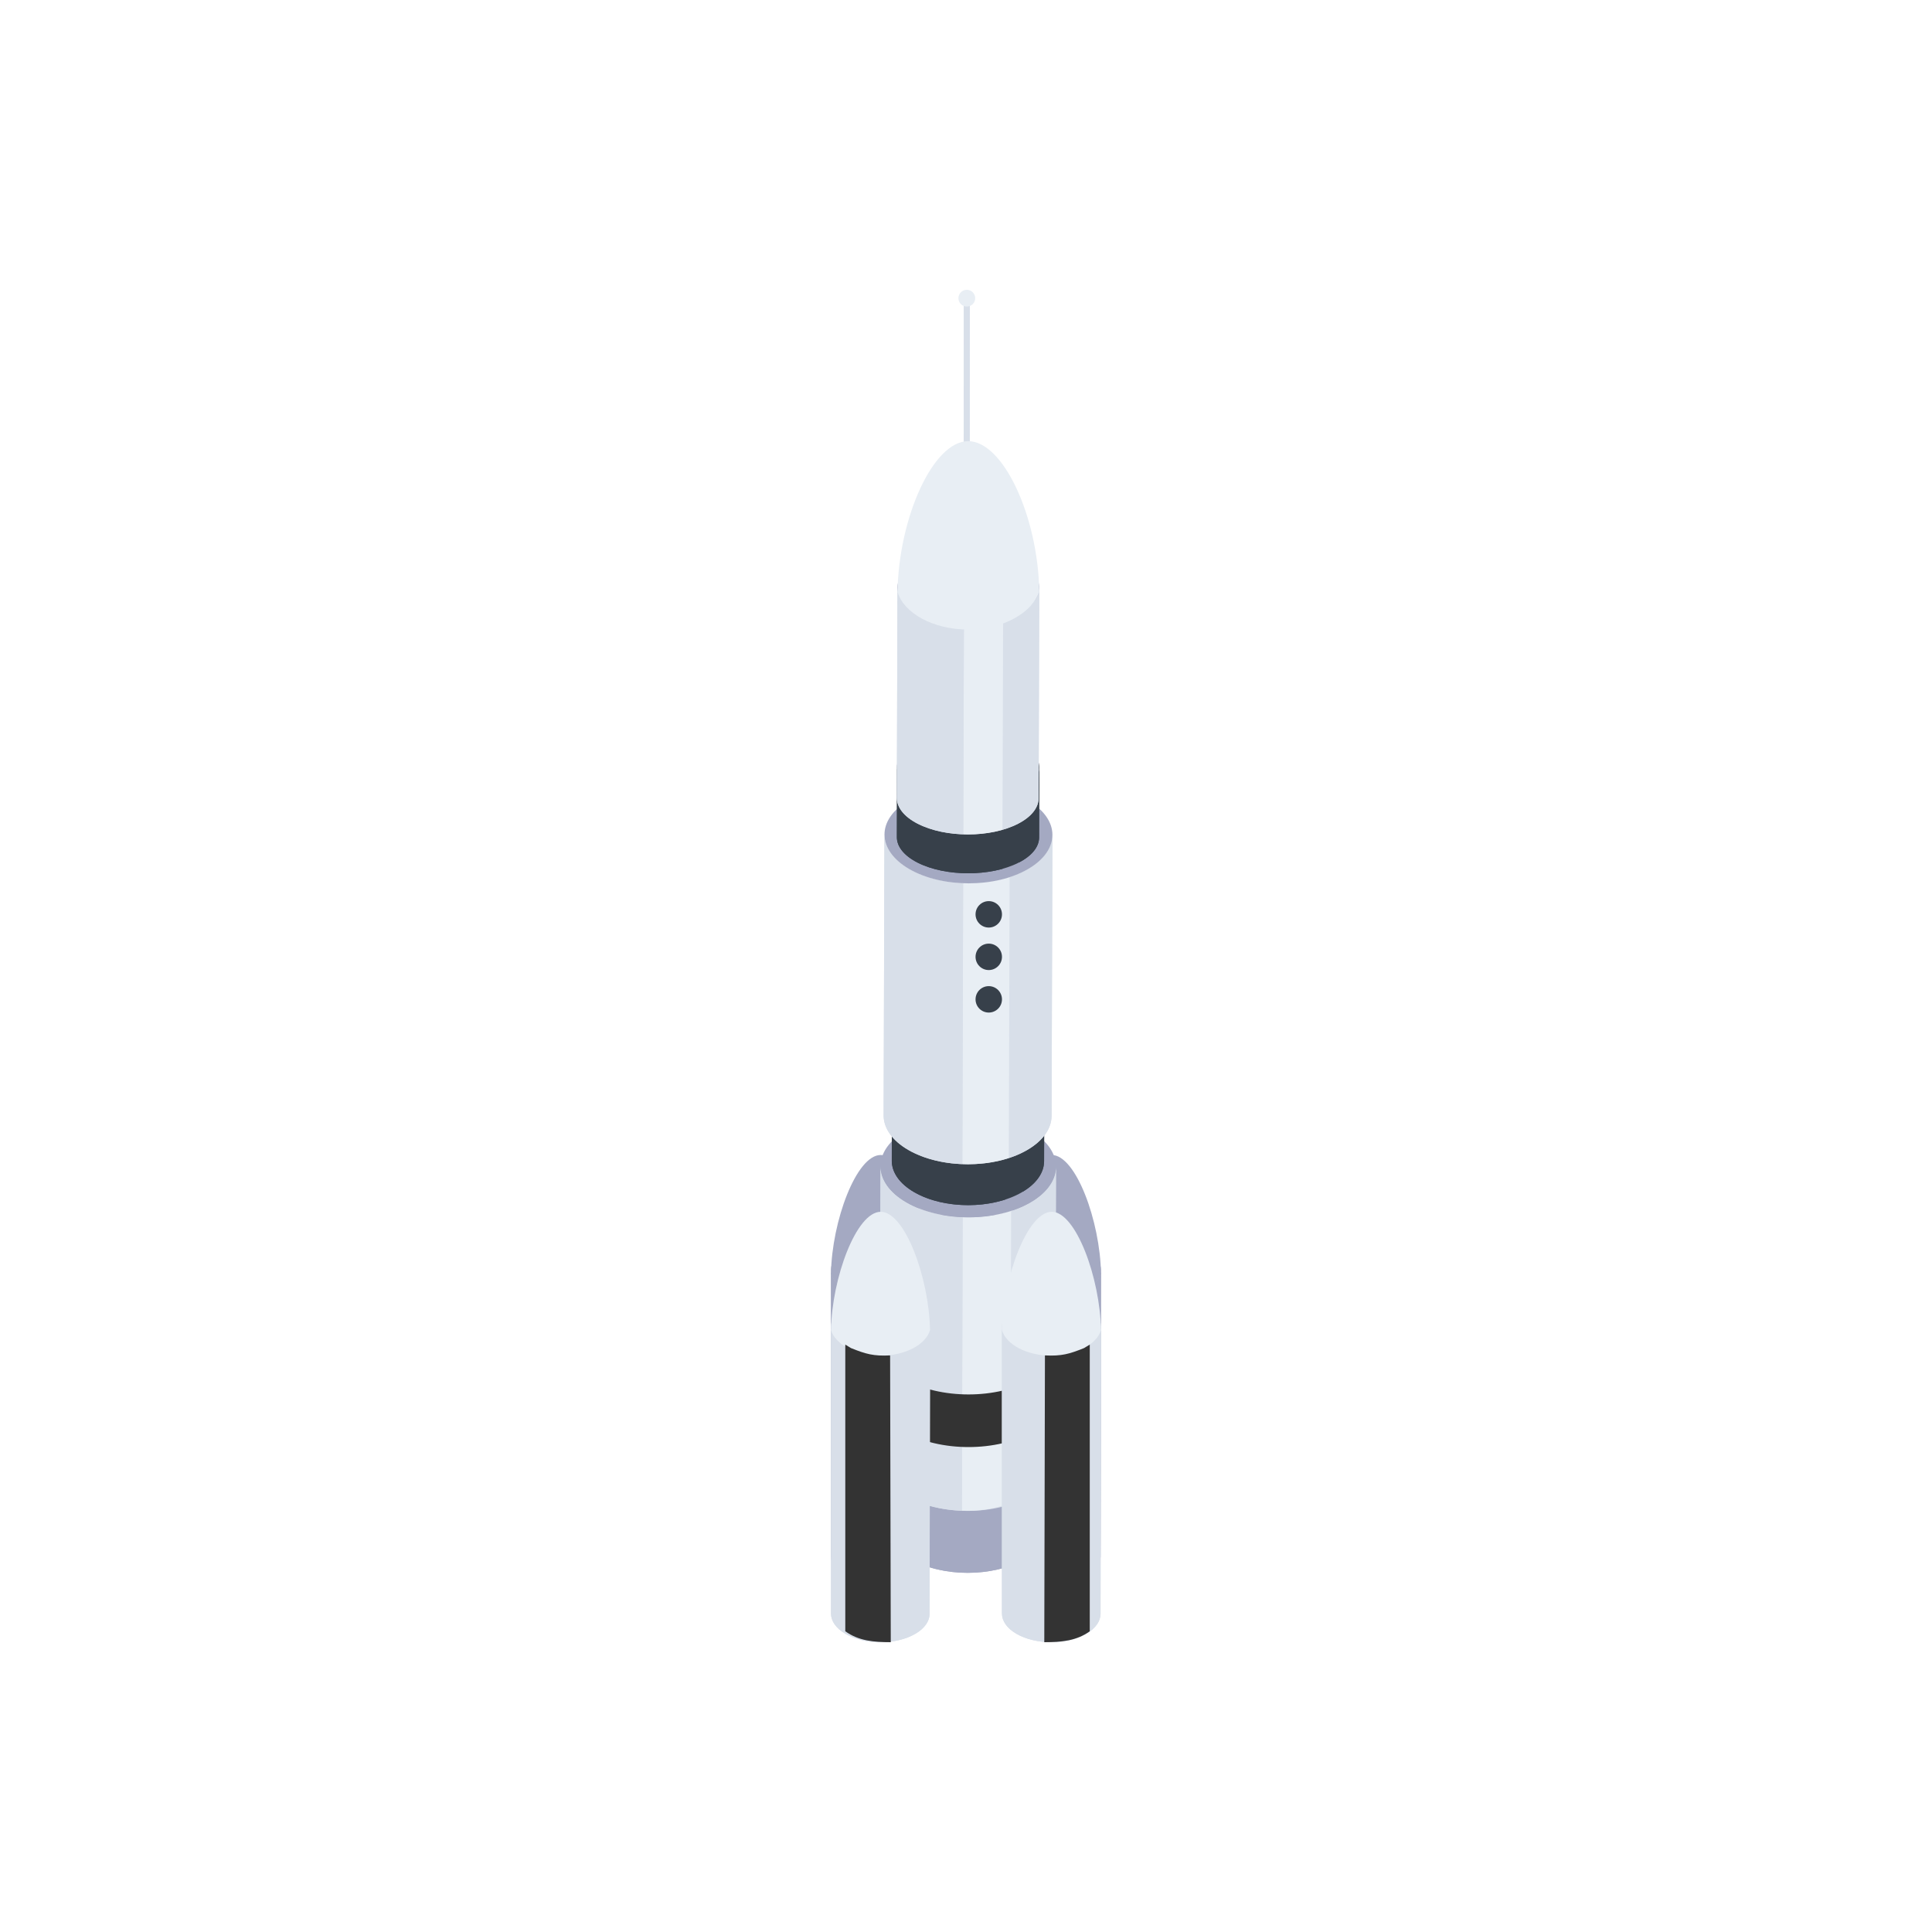
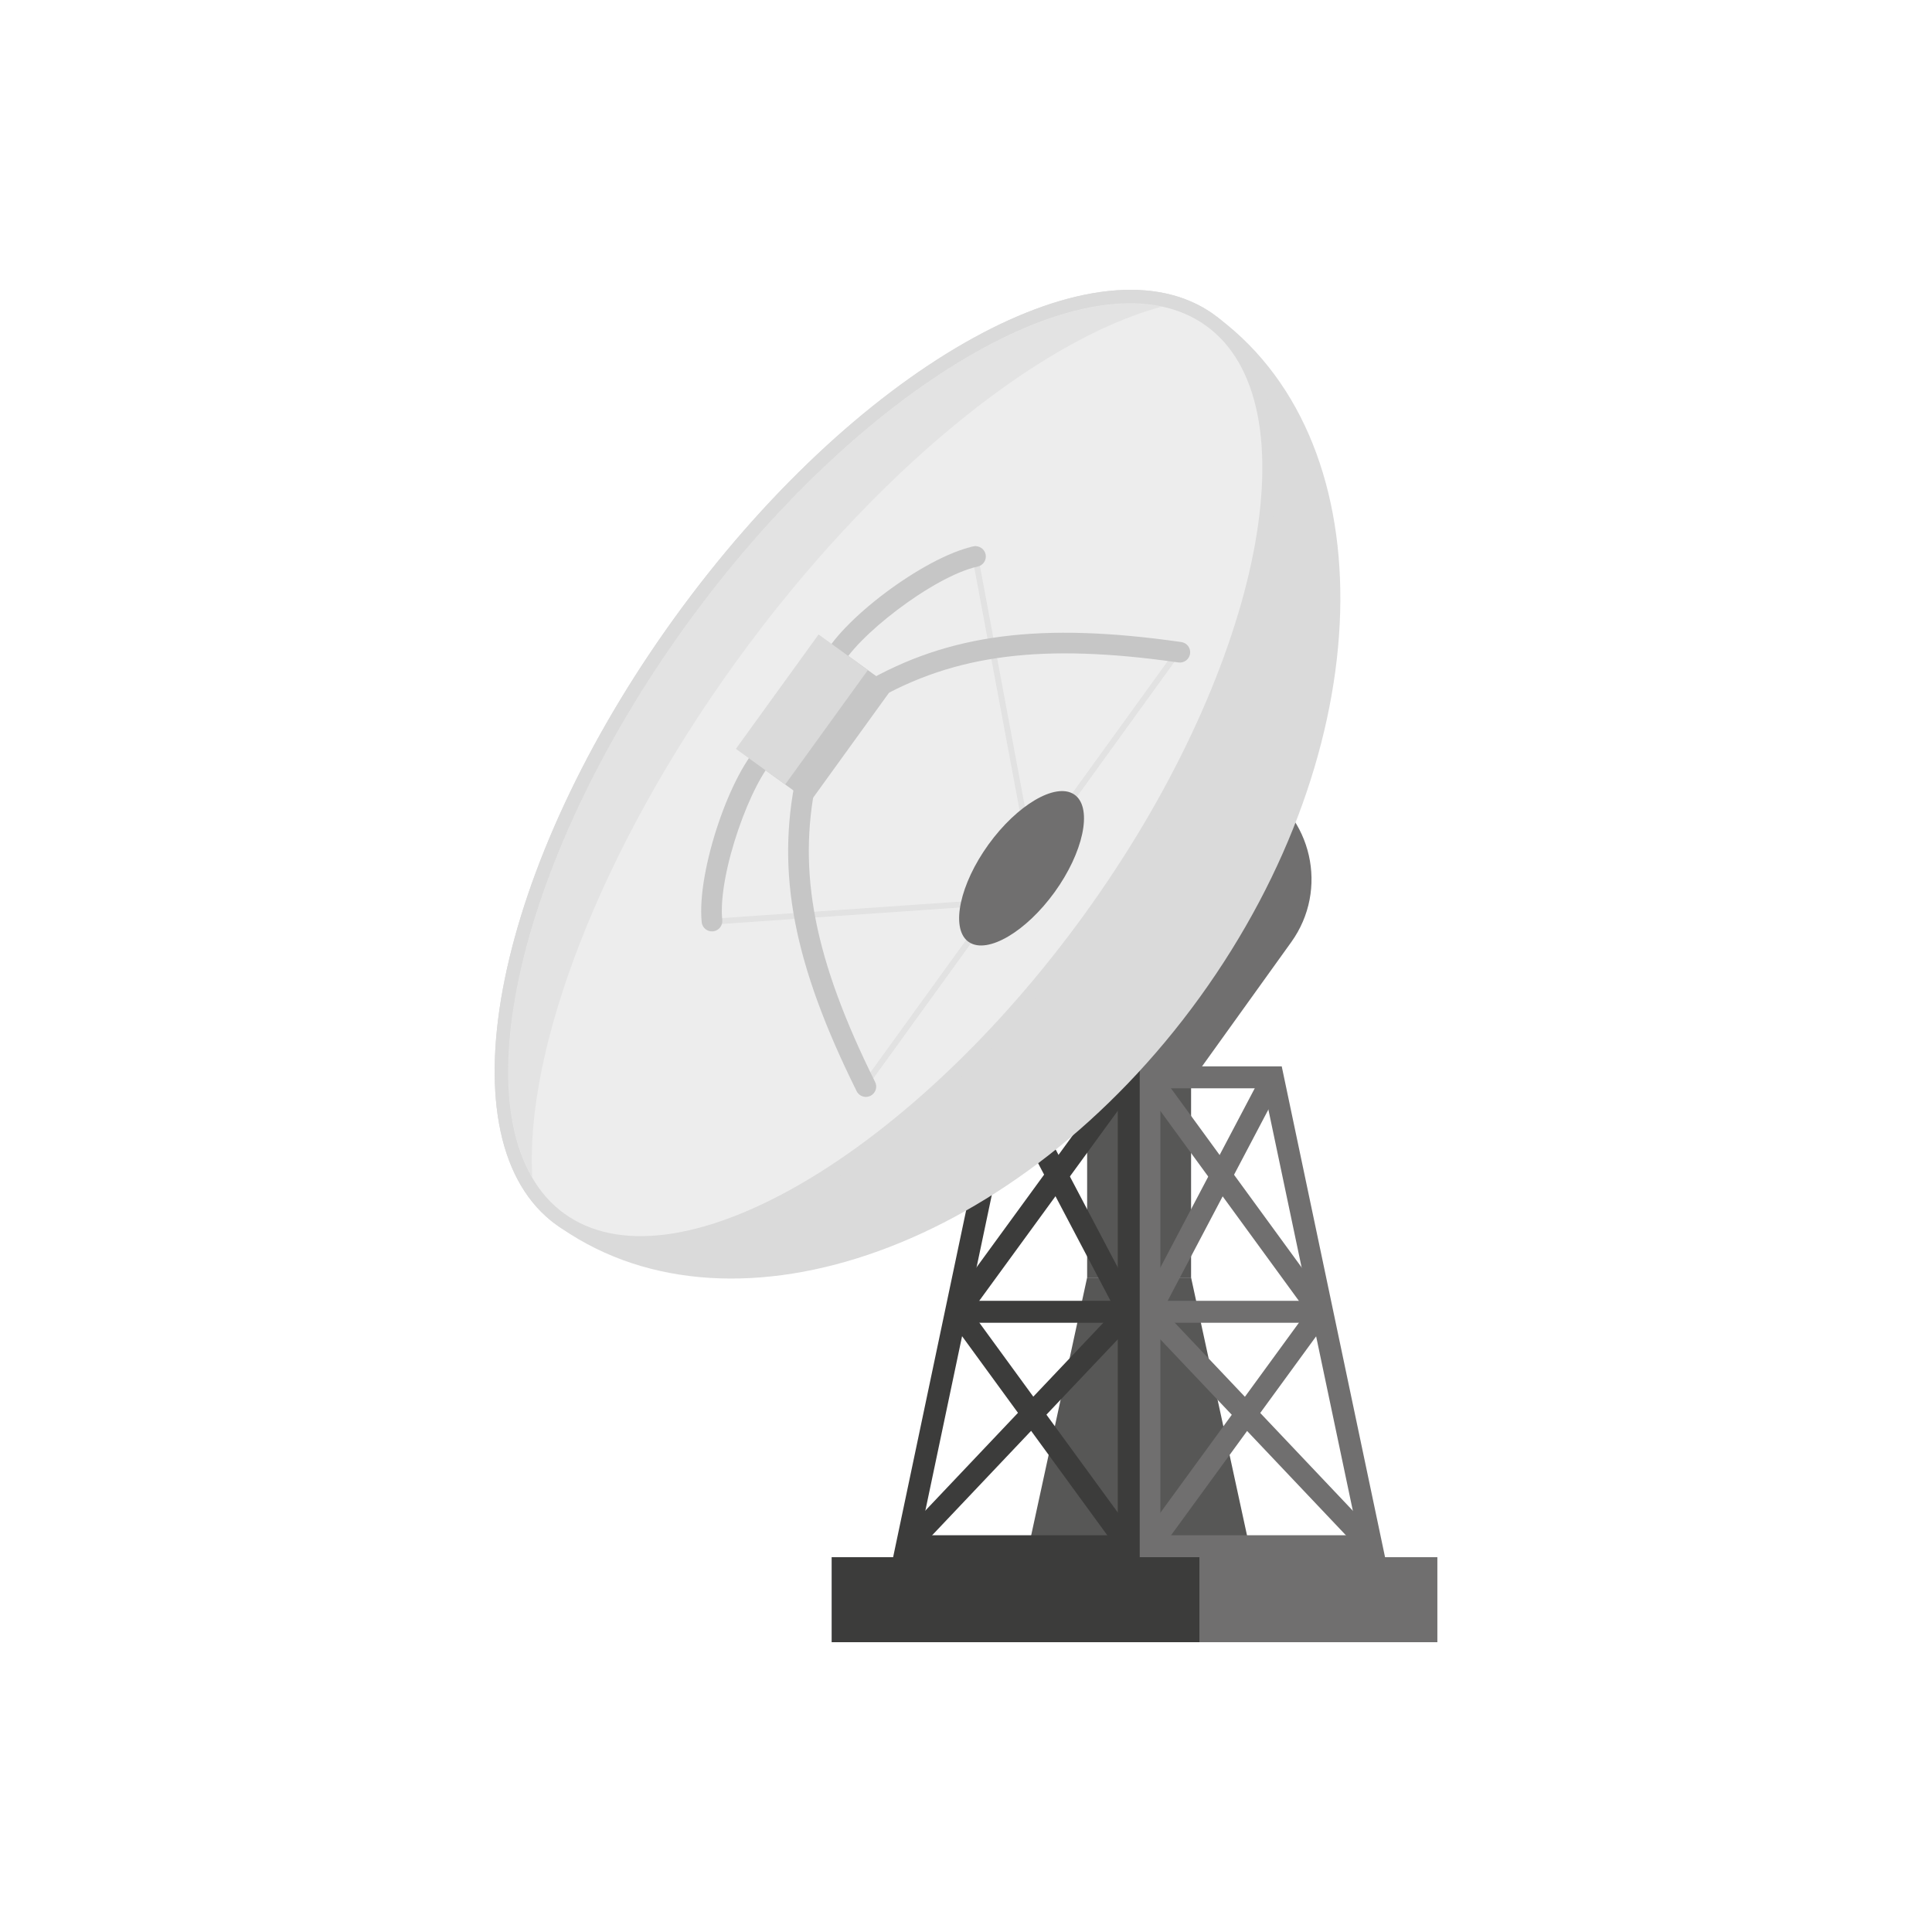
- <svg xmlns="http://www.w3.org/2000/svg" xmlns:xlink="http://www.w3.org/1999/xlink" version="1.1" id="Layer_1" x="0px" y="0px" viewBox="0 0 500 500" style="enable-background:new 0 0 500 500;" xml:space="preserve">
+ <svg xmlns="http://www.w3.org/2000/svg" version="1.1" id="Layer_1" x="0px" y="0px" viewBox="0 0 500 500" style="enable-background:new 0 0 500 500;" xml:space="preserve">
  <style type="text/css">
- 	.st0{enable-background:new    ;}
- 	.st1{clip-path:url(#SVGID_2_);enable-background:new    ;}
- 	.st2{fill:#A4A9C2;}
- 	.st3{fill-rule:evenodd;clip-rule:evenodd;fill:#A4A9C2;}
- 	.st4{clip-path:url(#SVGID_4_);enable-background:new    ;}
- 	.st5{clip-path:url(#SVGID_6_);enable-background:new    ;}
- 	.st6{fill:#D8DFE9;}
- 	.st7{fill:#E8EEF4;}
- 	.st8{clip-path:url(#SVGID_8_);enable-background:new    ;}
- 	.st9{fill:#37404A;}
- 	.st10{clip-path:url(#SVGID_10_);enable-background:new    ;}
- 	.st11{fill:#333333;}
- 	.st12{clip-path:url(#SVGID_12_);enable-background:new    ;}
- 	.st13{fill-rule:evenodd;clip-rule:evenodd;fill:#E8EEF4;}
- 	.st14{clip-path:url(#SVGID_14_);enable-background:new    ;}
- 	.st15{clip-path:url(#SVGID_16_);enable-background:new    ;}
- 	.st16{clip-path:url(#SVGID_18_);enable-background:new    ;}
- 	.st17{fill-rule:evenodd;clip-rule:evenodd;fill:#37404A;}
+ 	.st0{fill:#706F6F;}
+ 	.st1{fill:#575756;}
+ 	.st2{fill:#3C3C3B;}
+ 	.st3{fill:#DADADA;}
+ 	.st4{fill:#EDEDED;}
+ 	.st5{opacity:0.05;fill:#1D1D1B;}
+ 	.st6{opacity:0.2;fill:none;stroke:#B2B2B2;stroke-width:1.5;stroke-miterlimit:10;}
+ 	.st7{fill:#C6C6C6;}
</style>
  <g>
+     <path class="st0" d="M296.26,296.63l-17.68-9.7l46.08-83.99l0.28,0.15c14.68,8.05,19,27.13,9.24,40.72L296.26,296.63z" />
+     <g>
+       <rect x="281.35" y="277.49" class="st1" width="26.9" height="53.13" />
+       <polygon class="st1" points="323.95,403 265.64,403 281.35,330.62 308.25,330.62   " />
+     </g>
    <g>
      <g>
-         <g class="st0">
-           <g class="st0">
-             <defs>
-               <path id="SVGID_1_" class="st0" d="M284.94,328.68l-0.12,74.27c-0.01,1.88-1.24,3.75-3.71,5.19c-4.96,2.89-13.04,2.88-18.04,0        c-2.51-1.45-3.77-3.36-3.77-5.26v-74.27c-0.01,1.9,1.25,3.81,3.77,5.26c5,2.89,13.07,2.89,18.04,0        C283.58,332.43,284.93,330.56,284.94,328.68z" />
-             </defs>
-             <use xlink:href="#SVGID_1_" style="overflow:visible;fill:#A4A9C2;" />
-             <clipPath id="SVGID_2_">
-               <use xlink:href="#SVGID_1_" style="overflow:visible;" />
-             </clipPath>
-             <g class="st1">
-               <path class="st2" d="M284.94,328.68l-0.12,74.27c0,1.26-0.56,2.52-1.67,3.64v-74.27C284.26,331.2,284.94,329.94,284.94,328.68        L284.94,328.68z" />
-               <path class="st2" d="M283.15,332.32v74.27c-0.55,0.55-1.22,1.07-2.04,1.54c-0.85,0.49-1.79,0.9-2.79,1.23V335.1        c1-0.32,1.94-0.73,2.79-1.23C281.92,333.4,282.6,332.88,283.15,332.32L283.15,332.32z" />
-               <path class="st2" d="M278.32,335.1v74.27c-2.18,0.71-4.64,1.01-7.06,0.92v-74.27C273.68,336.11,276.14,335.8,278.32,335.1        L278.32,335.1z" />
-               <path class="st2" d="M271.26,336.02v74.27c-2.24-0.09-4.46-0.51-6.39-1.28v-74.27C266.8,335.5,269.01,335.93,271.26,336.02        L271.26,336.02z" />
-               <path class="st2" d="M264.87,334.73V409c-0.63-0.25-1.23-0.54-1.79-0.86c-2.51-1.45-3.77-3.36-3.77-5.26v-74.27        c-0.01,1.9,1.25,3.81,3.77,5.26C263.64,334.19,264.24,334.48,264.87,334.73L264.87,334.73z" />
-             </g>
-           </g>
-           <g>
-             <path class="st2" d="M281.05,323.42c5.16,2.98,5.18,7.47,0.06,10.45c-4.96,2.89-13.04,2.88-18.04,0       c-5-2.89-5.02-7.56-0.06-10.45C267.98,320.53,276.06,320.53,281.05,323.42z" />
-           </g>
-         </g>
+         <path class="st0" d="M358.45,403h-63.82V275.97h37.08L358.45,403z M300.31,397.32h51.14L327.1,281.65h-26.79V397.32z" />
+         <rect x="297.47" y="336.65" class="st0" width="44.26" height="5.68" />
+         <rect x="316.76" y="271.6" transform="matrix(0.8079 -0.5893 0.5893 0.8079 -120.7919 247.72)" class="st0" width="5.67" height="75.1" />
+         <rect x="279.15" y="306.31" transform="matrix(0.4659 -0.8849 0.8849 0.4659 -106.1365 442.4737)" class="st0" width="68.57" height="5.68" />
+         <rect x="323.37" y="328.04" transform="matrix(0.726 -0.6877 0.6877 0.726 -164.9481 325.6987)" class="st0" width="5.67" height="83.58" />
+         <rect x="282.05" y="366.99" transform="matrix(0.5892 -0.808 0.808 0.5892 -167.522 410.1689)" class="st0" width="75.1" height="5.67" />
      </g>
-       <path class="st3" d="M284.94,329.55c-0.24-13.53-6.49-30.63-12.75-30.64c-6.31-0.01-12.64,17.17-12.88,30.64    c1.13,3.75,6.44,6.6,12.82,6.6C278.5,336.14,283.81,333.3,284.94,329.55z" />
-     </g>
-     <path class="st2" d="M240.69,328.68l-0.12,74.27c0,1.26-0.56,2.52-1.67,3.64v-74.27C240.01,331.2,240.69,329.94,240.69,328.68   L240.69,328.68z" />
-     <path class="st2" d="M238.9,332.32v74.27c-0.55,0.55-1.22,1.07-2.04,1.54c-0.85,0.49-1.79,0.9-2.79,1.23V335.1   c1-0.32,1.94-0.73,2.79-1.23C237.68,333.4,238.35,332.88,238.9,332.32L238.9,332.32z" />
-     <path class="st2" d="M234.07,335.1v74.27c-2.18,0.71-4.64,1.01-7.06,0.92v-74.27C229.43,336.11,231.89,335.8,234.07,335.1   L234.07,335.1z" />
-     <path class="st2" d="M227.01,336.02v74.27c-2.24-0.09-4.46-0.51-6.39-1.28v-74.27C222.55,335.5,224.76,335.93,227.01,336.02   L227.01,336.02z" />
-     <path class="st2" d="M215.06,328.61c-0.01,1.9,1.25,3.81,3.77,5.26c0.56,0.32,1.16,0.61,1.79,0.86l0,0V409   c-0.63-0.25-1.23-0.54-1.79-0.86c-2.52-1.45-3.77-3.36-3.77-5.26" />
-     <path class="st2" d="M215.06,328.61c-0.01,1.9,1.25,3.81,3.77,5.26c5,2.89,13.07,2.89,18.04,0c2.47-1.43,3.82-3.31,3.83-5.19   l-0.12,74.27c-0.01,1.88-1.24,3.75-3.71,5.19c-4.96,2.89-13.04,2.88-18.04,0c-2.52-1.45-3.77-3.36-3.77-5.26" />
-     <g>
-       <path class="st2" d="M236.8,323.42c5.16,2.98,5.18,7.47,0.06,10.45c-4.96,2.89-13.04,2.88-18.04,0c-5-2.89-5.02-7.56-0.06-10.45    S231.81,320.53,236.8,323.42z" />
-     </g>
-     <path class="st3" d="M215.06,329.55c1.13,3.75,6.44,6.6,12.82,6.6c6.37,0,11.68-2.84,12.81-6.6c-0.24-13.53-6.49-30.63-12.75-30.64   C221.62,298.89,215.29,316.07,215.06,329.55" />
-     <g>
-       <g class="st0">
-         <g class="st0">
-           <defs>
-             <path id="SVGID_3_" class="st0" d="M271.32,325.68l-0.2,69.41c-0.01,3.06-2.02,6.11-6.03,8.44c-8.08,4.69-21.21,4.69-29.34,0       c-4.09-2.36-6.13-5.46-6.13-8.56l0.2-69.41c-0.01,3.1,2.03,6.2,6.13,8.56c8.13,4.69,21.26,4.69,29.34,0       C269.3,331.79,271.31,328.74,271.32,325.68z" />
-           </defs>
-           <use xlink:href="#SVGID_3_" style="overflow:visible;fill:#A4A9C2;" />
-           <clipPath id="SVGID_4_">
-             <use xlink:href="#SVGID_3_" style="overflow:visible;" />
-           </clipPath>
-           <g class="st4">
-             <path class="st2" d="M271.32,325.68l-0.2,69.41c-0.01,2.05-0.91,4.1-2.72,5.93l0.2-69.41       C270.41,329.78,271.32,327.73,271.32,325.68L271.32,325.68z" />
-             <path class="st2" d="M268.6,331.61l-0.2,69.41c-0.89,0.9-1.99,1.74-3.31,2.51c-1.38,0.8-2.91,1.47-4.54,2l0.2-69.41       c1.63-0.53,3.16-1.19,4.54-2C266.61,333.35,267.72,332.51,268.6,331.61L268.6,331.61z" />
-             <path class="st2" d="M260.75,336.12l-0.2,69.41c-3.54,1.15-7.54,1.65-11.49,1.49l0.2-69.41       C253.21,337.77,257.21,337.27,260.75,336.12L260.75,336.12z" />
-             <path class="st2" d="M249.26,337.61l-0.2,69.41c-3.65-0.14-7.25-0.84-10.39-2.09l0.2-69.41       C242.01,336.78,245.61,337.47,249.26,337.61L249.26,337.61z" />
-             <path class="st2" d="M238.87,335.52l-0.2,69.41c-1.03-0.41-2-0.88-2.92-1.4c-4.09-2.36-6.13-5.46-6.13-8.56l0.2-69.41       c-0.01,3.1,2.03,6.2,6.13,8.56C236.86,334.65,237.84,335.12,238.87,335.52L238.87,335.52z" />
-           </g>
-         </g>
-         <g>
-           <path class="st2" d="M265.2,317.13c8.13,4.69,8.17,12.3,0.1,17s-21.21,4.69-29.34,0c-8.13-4.69-8.17-12.3-0.1-17      C243.93,312.43,257.07,312.43,265.2,317.13z" />
-         </g>
+       <g>
+         <path class="st2" d="M294.96,403h-63.82l26.74-127.03h37.08V403z M238.14,397.32h51.14V281.65h-26.79L238.14,397.32z" />
+         <rect x="247.87" y="336.65" class="st2" width="44.25" height="5.68" />
+         <rect x="232.45" y="306.31" transform="matrix(0.5891 -0.808 0.808 0.5891 -138.8735 345.1828)" class="st2" width="75.1" height="5.67" />
+         <rect x="273.32" y="274.87" transform="matrix(0.8849 -0.4657 0.4657 0.8849 -112.2055 164.1949)" class="st2" width="5.68" height="68.57" />
+         <rect x="221.59" y="366.99" transform="matrix(0.6878 -0.7259 0.7259 0.6878 -186.2312 306.6619)" class="st2" width="83.58" height="5.67" />
+         <rect x="267.16" y="332.28" transform="matrix(0.8079 -0.5893 0.5893 0.8079 -166.0704 230.1283)" class="st2" width="5.67" height="75.1" />
      </g>
    </g>
    <g>
-       <g class="st0">
-         <g class="st0">
-           <defs>
-             <path id="SVGID_5_" class="st0" d="M273.29,301.96l-0.22,75.96c-0.01,3.34-2.21,6.68-6.6,9.24c-8.84,5.14-23.22,5.14-32.11,0       c-4.48-2.58-6.71-5.98-6.7-9.37l0.22-75.96c-0.01,3.39,2.23,6.78,6.7,9.37c8.9,5.14,23.27,5.14,32.11,0       C271.08,308.64,273.28,305.3,273.29,301.96z" />
-           </defs>
-           <use xlink:href="#SVGID_5_" style="overflow:visible;fill:#D8DFE9;" />
-           <clipPath id="SVGID_6_">
-             <use xlink:href="#SVGID_5_" style="overflow:visible;" />
-           </clipPath>
-           <g class="st5">
-             <path class="st6" d="M273.29,301.96l-0.22,75.96c-0.01,2.24-1,4.48-2.97,6.49l0.22-75.96       C272.29,306.44,273.28,304.2,273.29,301.96L273.29,301.96z" />
-             <path class="st6" d="M270.31,308.44l-0.22,75.96c-0.97,0.98-2.18,1.91-3.62,2.75c-1.51,0.88-3.19,1.61-4.97,2.19l0.22-75.96       c1.78-0.58,3.46-1.31,4.97-2.19C268.14,310.35,269.34,309.43,270.31,308.44L270.31,308.44z" />
-             <path class="st7" d="M261.72,294.99l-0.22,93.95c-3.87,1.55-8.25,2.23-12.57,2.02l0.22-93.95       C253.46,297.22,257.84,296.55,261.72,294.99L261.72,294.99z" />
-             <path class="st6" d="M249.15,315.02l-0.22,75.96c-3.99-0.15-7.94-0.92-11.38-2.29l0.22-75.96       C241.21,314.1,245.15,314.86,249.15,315.02L249.15,315.02z" />
-             <path class="st6" d="M237.77,312.73l-0.22,75.96c-1.12-0.45-2.19-0.96-3.19-1.54c-4.48-2.58-6.71-5.98-6.7-9.37l0.22-75.96       c-0.01,3.39,2.23,6.78,6.7,9.37C235.58,311.77,236.65,312.28,237.77,312.73L237.77,312.73z" />
-           </g>
-         </g>
-         <g>
-           <path class="st2" d="M266.59,292.59c8.9,5.14,8.94,13.46,0.1,18.6c-8.84,5.14-23.21,5.14-32.11,0      c-8.9-5.14-8.94-13.46-0.11-18.6C243.31,287.46,257.69,287.46,266.59,292.59z" />
-         </g>
-       </g>
+       <path class="st3" d="M310.51,258.08c-46.51,64.34-120.02,90.84-165.09,59.89c-0.48-0.3-0.97-0.66-1.43-0.99    c-0.46-0.33-0.95-0.69-1.39-1.05c-28.28-22.9-14.27-92.07,32-156.09S282.19,60.8,312.8,80.47c0.48,0.3,0.97,0.66,1.43,0.99    c0.46,0.33,0.95,0.69,1.39,1.05C359.15,115.59,357.02,193.74,310.51,258.08z" />
+       <path class="st3" d="M283.61,238.63c-46.28,64.02-107.57,99.01-138.18,79.34c-0.48-0.3-0.97-0.66-1.43-0.99    c-0.46-0.33-0.95-0.69-1.39-1.05c-28.28-22.9-14.27-92.07,32-156.09S282.19,60.8,312.8,80.47c0.48,0.3,0.97,0.66,1.43,0.99    c0.46,0.33,0.95,0.69,1.39,1.05C343.91,105.41,329.88,174.61,283.61,238.63z" />
+       <path class="st4" d="M145.91,313.97c-0.36-0.26-0.73-0.52-1.06-0.8c-26.69-21.61-12.04-89.46,32.63-151.26    c44.68-61.81,104.52-97.01,133.4-78.46c0.38,0.24,0.76,0.51,1.12,0.77c0.05,0.04,0.26,0.19,0.31,0.23    c0.36,0.26,0.73,0.53,1.06,0.8c26.68,21.61,12.03,89.47-32.65,151.28c-44.67,61.8-104.5,96.98-133.38,78.43    c-0.39-0.24-0.76-0.51-1.12-0.77C146.18,314.16,145.97,314.01,145.91,313.97z" />
+       <path class="st5" d="M190.46,171.3c35.34-48.89,78.2-83.4,110.21-91.93c-31.22-6.65-83.25,27.3-123.19,82.55    c-39.92,55.22-55.83,115.25-39.73,142.83C135.81,271.67,155.13,220.17,190.46,171.3z" />
+       <path class="st6" d="M251.89,141.41l14.92,79.94L251.89,141.41z" />
+       <path class="st6" d="M305.12,168.36l-36.48,50.47L305.12,168.36z" />
+       <path class="st6" d="M183.36,238.6l74.72-5.17L183.36,238.6z" />
+       <path class="st6" d="M223.73,280.95l34.35-47.52L223.73,280.95z" />
+       <path class="st0" d="M250.61,243.71c-0.06-0.04-0.12-0.09-0.18-0.13c-4.42-3.58-1.99-14.81,5.4-25.04    c7.4-10.23,17.3-16.06,22.08-12.99c0.06,0.04,0.13,0.09,0.19,0.13c0.01,0.01,0.04,0.03,0.05,0.04c0.06,0.04,0.12,0.09,0.18,0.13    c4.42,3.58,1.99,14.81-5.4,25.04c-7.39,10.23-17.3,16.05-22.08,12.98c-0.06-0.04-0.13-0.09-0.19-0.13    C250.65,243.74,250.62,243.71,250.61,243.71z" />
+       <path class="st7" d="M222.52,283.37c-0.34-0.24-0.62-0.57-0.82-0.97c-16.33-32.89-20.88-56.46-15.7-81.38    c0.3-1.44,1.71-2.37,3.16-2.07c1.44,0.29,2.37,1.71,2.07,3.16c-4.92,23.63-0.5,46.21,15.25,77.91c0.66,1.32,0.12,2.92-1.2,3.58    C224.36,284.06,223.3,283.93,222.52,283.37z" />
+       <path class="st7" d="M223.3,181.25c-0.3-0.21-0.55-0.49-0.74-0.83c-0.74-1.28-0.3-2.91,0.97-3.65    c22.03-12.73,45.85-15.81,82.2-10.61c1.47,0.22,2.47,1.56,2.26,3.02c-0.21,1.46-1.56,2.47-3.02,2.26    c-35.05-5.01-57.87-2.13-78.77,9.95C225.26,181.94,224.12,181.85,223.3,181.25z" />
+       <path class="st7" d="M213.46,174.14c-1-0.72-1.39-2.07-0.87-3.24c4.48-10.13,26.51-26.67,39.3-29.49    c1.43-0.32,2.86,0.59,3.18,2.03c0.32,1.44-0.59,2.86-2.03,3.18c-11.68,2.58-32.11,18.61-35.57,26.43    c-0.6,1.35-2.17,1.96-3.52,1.36C213.77,174.34,213.61,174.25,213.46,174.14z" />
+       <path class="st7" d="M182.69,240.54c-0.6-0.43-1.01-1.1-1.09-1.89c-1.33-13.03,7.46-39.14,15.68-46.57    c1.1-0.99,2.79-0.9,3.77,0.19c0.99,1.09,0.9,2.78-0.19,3.77c-6.34,5.73-15.16,30.16-13.94,42.06c0.15,1.47-0.92,2.78-2.38,2.93    C183.85,241.1,183.21,240.91,182.69,240.54z" />
+       <rect x="195.65" y="180.36" transform="matrix(0.5858 -0.8104 0.8104 0.5858 -63.9509 251.3136)" class="st7" width="36.53" height="15.74" />
+       <rect x="189.27" y="175.75" transform="matrix(0.5858 -0.8104 0.8104 0.5858 -62.856 244.2354)" class="st3" width="36.53" height="15.74" />
    </g>
-     <g>
-       <g class="st0">
-         <g class="st0">
-           <defs>
-             <path id="SVGID_7_" class="st0" d="M270.26,278.22l-0.05,22.31c-0.01,2.9-1.92,5.8-5.73,8.02c-7.67,4.46-20.15,4.46-27.87,0       c-3.88-2.24-5.82-5.19-5.82-8.13l0.05-22.31c-0.01,2.94,1.93,5.88,5.82,8.13c7.72,4.46,20.2,4.46,27.87,0       C268.34,284.02,270.25,281.12,270.26,278.22z" />
-           </defs>
-           <use xlink:href="#SVGID_7_" style="overflow:visible;fill:#37404A;" />
-           <clipPath id="SVGID_8_">
-             <use xlink:href="#SVGID_7_" style="overflow:visible;" />
-           </clipPath>
-           <g class="st8">
-             <path class="st9" d="M270.26,278.22l-0.05,22.31c0,0.44-0.05,0.87-0.13,1.3l0.05-22.31       C270.21,279.09,270.26,278.65,270.26,278.22L270.26,278.22z" />
-             <path class="st9" d="M270.13,279.52l-0.05,22.31c-0.48,2.39-2.26,4.71-5.36,6.57l0.05-22.31       C267.86,284.23,269.65,281.91,270.13,279.52L270.13,279.52z" />
-             <path class="st9" d="M260.21,288.13l-0.05,22.31c-3.8,1.23-8.17,1.68-12.39,1.33l0.05-22.31       C252.04,289.81,256.41,289.36,260.21,288.13L260.21,288.13z" />
-             <path class="st9" d="M247.83,289.46l-0.05,22.31c-4.08-0.34-8.02-1.41-11.16-3.23c-3.88-2.24-5.82-5.19-5.82-8.13l0.05-22.31       c-0.01,2.94,1.93,5.88,5.82,8.13C239.81,288.05,243.75,289.12,247.83,289.46L247.83,289.46z" />
-           </g>
-         </g>
-         <g>
-           <path class="st9" d="M264.44,270.09c7.72,4.46,7.76,11.68,0.09,16.14c-7.67,4.46-20.14,4.46-27.87,0      c-7.72-4.46-7.76-11.68-0.09-16.14C244.24,265.63,256.72,265.63,264.44,270.09z" />
-         </g>
-       </g>
-     </g>
-     <g>
-       <g class="st0">
-         <g class="st0">
-           <defs>
-             <path id="SVGID_9_" class="st0" d="M251,77.18l-0.02,38.3c0,0.11-0.08,0.23-0.23,0.32c-0.3,0.18-0.79,0.18-1.1,0       c-0.15-0.09-0.23-0.2-0.23-0.32l0.02-38.3c0,0.12,0.08,0.23,0.23,0.32c0.3,0.18,0.79,0.18,1.1,0       C250.92,77.4,250.99,77.29,251,77.18z" />
-           </defs>
-           <use xlink:href="#SVGID_9_" style="overflow:visible;fill:#D8DFE9;" />
-           <clipPath id="SVGID_10_">
-             <use xlink:href="#SVGID_9_" style="overflow:visible;" />
-           </clipPath>
-           <g class="st10">
-             <path class="st6" d="M251,77.18l-0.02,38.3c0,0.08-0.03,0.15-0.1,0.22l0.02-38.3C250.96,77.33,251,77.25,251,77.18L251,77.18z" />
-             <path class="st6" d="M250.89,77.4l-0.02,38.3c-0.03,0.03-0.07,0.07-0.12,0.09c-0.05,0.03-0.11,0.05-0.17,0.07l0.02-38.3       c0.06-0.02,0.12-0.04,0.17-0.07C250.82,77.46,250.86,77.43,250.89,77.4L250.89,77.4z" />
-             <path class="st6" d="M250.6,77.57l-0.02,38.3c-0.13,0.04-0.28,0.06-0.43,0.06l0.02-38.3C250.32,77.63,250.47,77.61,250.6,77.57       L250.6,77.57z" />
-             <path class="st6" d="M250.17,77.62l-0.02,38.3c-0.14-0.01-0.27-0.03-0.39-0.08l0.02-38.3       C249.9,77.59,250.04,77.62,250.17,77.62L250.17,77.62z" />
-             <path class="st6" d="M249.78,77.54l-0.02,38.3c-0.04-0.02-0.07-0.03-0.11-0.05c-0.15-0.09-0.23-0.2-0.23-0.32l0.02-38.3       c0,0.12,0.08,0.23,0.23,0.32C249.71,77.51,249.74,77.53,249.78,77.54L249.78,77.54z" />
-           </g>
-         </g>
-         <g>
-           <path class="st6" d="M250.77,76.86c0.3,0.18,0.31,0.46,0,0.63s-0.79,0.18-1.1,0c-0.3-0.18-0.31-0.46,0-0.63      C249.97,76.68,250.46,76.68,250.77,76.86z" />
-         </g>
-       </g>
-     </g>
-     <path class="st7" d="M252.38,77.17c0-1.2-0.97-2.17-2.17-2.17c-1.2,0-2.17,0.97-2.17,2.17c0,1.2,0.97,2.17,2.17,2.17   C251.41,79.34,252.38,78.37,252.38,77.17z" />
-     <path class="st11" d="M270.95,354.11c-0.99,0.99-2.22,1.93-3.69,2.78c-9.15,5.32-24.04,5.32-33.25,0c-1.51-0.87-2.78-1.84-3.8-2.86   c-1.13-1.14-1.96-2.35-2.48-3.59l-0.02,7.22l-0.02,6.3c0.97,2.4,3.08,4.68,6.31,6.55c9.21,5.32,24.1,5.32,33.25,0   c2.83-1.64,4.78-3.61,5.85-5.69l0.02-7.76l0.02-5.94C272.63,352.16,271.9,353.16,270.95,354.11z" />
-     <g>
-       <g>
-         <g class="st0">
-           <g class="st0">
-             <defs>
-               <path id="SVGID_11_" class="st0" d="M284.94,343.38l-0.12,74.27c-0.01,1.88-1.24,3.75-3.71,5.19        c-4.96,2.89-13.04,2.88-18.04,0c-2.51-1.45-3.77-3.36-3.77-5.26v-74.27c-0.01,1.9,1.25,3.81,3.77,5.26        c5,2.89,13.07,2.89,18.04,0C283.58,347.14,284.93,345.26,284.94,343.38z" />
-             </defs>
-             <use xlink:href="#SVGID_11_" style="overflow:visible;fill:#D8DFE9;" />
-             <clipPath id="SVGID_12_">
-               <use xlink:href="#SVGID_11_" style="overflow:visible;" />
-             </clipPath>
-             <g class="st12">
-               <path class="st6" d="M284.94,343.38l-0.12,74.27c0,1.26-0.56,2.52-1.67,3.64v-74.27C284.26,345.9,284.94,344.64,284.94,343.38        L284.94,343.38z" />
-               <path class="st6" d="M283.15,347.03v74.27c-0.55,0.55-1.22,1.07-2.04,1.54c-0.85,0.49-1.79,0.9-2.79,1.23V349.8        c1-0.32,1.94-0.73,2.79-1.23C281.92,348.1,282.6,347.58,283.15,347.03L283.15,347.03z" />
-               <path class="st6" d="M278.32,349.8v74.27c-2.18,0.71-4.64,1.01-7.06,0.92v-74.27C273.68,350.81,276.14,350.5,278.32,349.8        L278.32,349.8z" />
-               <path class="st6" d="M271.26,350.72v74.27c-2.24-0.09-4.46-0.51-6.39-1.28v-74.27C266.8,350.2,269.01,350.63,271.26,350.72        L271.26,350.72z" />
-               <path class="st6" d="M264.87,349.43v74.27c-0.63-0.25-1.23-0.54-1.79-0.86c-2.51-1.45-3.77-3.36-3.77-5.26v-74.27        c-0.01,1.9,1.25,3.81,3.77,5.26C263.64,348.89,264.24,349.18,264.87,349.43L264.87,349.43z" />
-             </g>
-           </g>
-           <g>
-             <path class="st6" d="M281.05,338.12c5.16,2.98,5.18,7.47,0.06,10.45c-4.96,2.89-13.04,2.88-18.04,0       c-5-2.89-5.02-7.56-0.06-10.45C267.98,335.24,276.06,335.24,281.05,338.12z" />
-           </g>
-         </g>
-       </g>
-       <path class="st13" d="M284.94,344.25c-0.24-13.53-6.49-30.63-12.75-30.64c-6.31-0.01-12.64,17.17-12.88,30.64    c1.13,3.76,6.44,6.6,12.82,6.6C278.5,350.84,283.81,348,284.94,344.25z" />
-     </g>
-     <path class="st6" d="M240.69,343.38l-0.12,74.27c0,1.26-0.56,2.52-1.67,3.64v-74.27C240.01,345.9,240.69,344.64,240.69,343.38   L240.69,343.38z" />
-     <path class="st6" d="M238.9,347.03v74.27c-0.55,0.55-1.22,1.07-2.04,1.54c-0.85,0.49-1.79,0.9-2.79,1.23V349.8   c1-0.32,1.94-0.73,2.79-1.23C237.68,348.1,238.35,347.58,238.9,347.03L238.9,347.03z" />
-     <path class="st6" d="M234.07,349.8v74.27c-2.18,0.71-4.64,1.01-7.06,0.92v-74.27C229.43,350.81,231.89,350.5,234.07,349.8   L234.07,349.8z" />
-     <path class="st6" d="M227.01,350.72v74.27c-2.24-0.09-4.46-0.51-6.39-1.28v-74.27C222.55,350.2,224.76,350.63,227.01,350.72   L227.01,350.72z" />
-     <path class="st6" d="M215.06,343.31c-0.01,1.9,1.25,3.81,3.77,5.26c0.56,0.32,1.16,0.61,1.79,0.86l0,0v74.27   c-0.63-0.25-1.23-0.54-1.79-0.86c-2.52-1.45-3.77-3.36-3.77-5.26" />
-     <path class="st6" d="M215.06,343.31c-0.01,1.9,1.25,3.81,3.77,5.26c5,2.89,13.07,2.89,18.04,0c2.47-1.43,3.82-3.31,3.83-5.19   l-0.12,74.27c-0.01,1.88-1.24,3.75-3.71,5.19c-4.96,2.89-13.04,2.88-18.04,0c-2.52-1.45-3.77-3.36-3.77-5.26" />
-     <g>
-       <path class="st6" d="M236.8,338.12c5.16,2.98,5.18,7.47,0.06,10.45c-4.96,2.89-13.04,2.88-18.04,0c-5-2.89-5.02-7.56-0.06-10.45    S231.81,335.24,236.8,338.12z" />
-     </g>
-     <path class="st13" d="M215.06,344.25c1.13,3.76,6.44,6.6,12.82,6.6c6.37,0,11.68-2.84,12.81-6.6   c-0.24-13.53-6.49-30.63-12.75-30.64C221.62,313.59,215.29,330.77,215.06,344.25" />
-     <g>
-       <g class="st0">
-         <g>
-           <g class="st0">
-             <g class="st0">
-               <defs>
-                 <path id="SVGID_13_" class="st0" d="M272.36,216.08l-0.21,72.7c-0.01,3.2-2.11,6.4-6.32,8.84c-8.46,4.92-22.22,4.92-30.73,0         c-4.29-2.47-6.43-5.72-6.42-8.96l0.21-72.7c-0.01,3.24,2.13,6.49,6.42,8.96c8.52,4.92,22.27,4.92,30.73,0         C270.25,222.48,272.36,219.28,272.36,216.08z" />
-               </defs>
-               <use xlink:href="#SVGID_13_" style="overflow:visible;fill:#D8DFE9;" />
-               <clipPath id="SVGID_14_">
-                 <use xlink:href="#SVGID_13_" style="overflow:visible;" />
-               </clipPath>
-               <g class="st14">
-                 <path class="st6" d="M272.36,216.08l-0.21,72.7c-0.01,2.15-0.95,4.29-2.85,6.21l0.21-72.7         C271.41,220.37,272.36,218.23,272.36,216.08L272.36,216.08z" />
-                 <path class="st6" d="M269.52,222.29l-0.21,72.7c-0.93,0.94-2.08,1.83-3.47,2.63c-1.45,0.84-3.05,1.54-4.76,2.09l0.21-72.7         c1.71-0.55,3.31-1.25,4.76-2.09C267.43,224.12,268.59,223.23,269.52,222.29L269.52,222.29z" />
-                 <path class="st7" d="M261.29,227.01l-0.21,72.7c-3.71,1.2-7.9,1.72-12.03,1.57l0.21-72.7         C253.39,228.74,257.58,228.22,261.29,227.01L261.29,227.01z" />
-                 <path class="st6" d="M249.26,228.58l-0.21,72.7c-3.82-0.15-7.6-0.88-10.89-2.19l0.21-72.7         C241.66,227.7,245.43,228.43,249.26,228.58L249.26,228.58z" />
-                 <path class="st6" d="M238.37,226.39l-0.21,72.7c-1.07-0.43-2.1-0.92-3.05-1.47c-4.29-2.47-6.43-5.72-6.42-8.96l0.21-72.7         c-0.01,3.24,2.13,6.49,6.42,8.96C236.27,225.47,237.3,225.96,238.37,226.39L238.37,226.39z" />
-               </g>
-             </g>
-             <g>
-               <path class="st2" d="M265.95,207.12c8.52,4.92,8.56,12.89,0.1,17.8c-8.46,4.92-22.22,4.92-30.73,0        c-8.51-4.92-8.56-12.89-0.1-17.8C243.67,202.2,257.43,202.2,265.95,207.12z" />
-             </g>
-           </g>
-           <g>
-             <g class="st0">
-               <g class="st0">
-                 <defs>
-                   <path id="SVGID_15_" class="st0" d="M268.96,198.57l-0.04,18.18c-0.01,2.36-1.79,4.73-5.35,6.53          c-7.16,3.63-18.82,3.63-26.03,0c-3.63-1.83-5.44-4.23-5.43-6.62l0.04-18.18c-0.01,2.39,1.8,4.79,5.43,6.62          c7.21,3.63,18.87,3.63,26.03,0C267.17,203.3,268.95,200.93,268.96,198.57z" />
-                 </defs>
-                 <use xlink:href="#SVGID_15_" style="overflow:visible;fill:#37404A;" />
-                 <clipPath id="SVGID_16_">
-                   <use xlink:href="#SVGID_15_" style="overflow:visible;" />
-                 </clipPath>
-                 <g class="st15">
-                   <path class="st9" d="M268.96,198.57l-0.04,18.18c0,0.35-0.04,0.71-0.12,1.06l0.04-18.18          C268.92,199.28,268.96,198.92,268.96,198.57L268.96,198.57z" />
-                   <path class="st9" d="M268.84,199.63l-0.04,18.18c-0.45,1.95-2.11,3.84-5,5.35l0.04-18.18          C266.72,203.47,268.39,201.58,268.84,199.63L268.84,199.63z" />
-                   <path class="st9" d="M259.58,206.65l-0.04,18.18c-3.55,1.01-7.63,1.37-11.57,1.08l0.04-18.18          C251.94,208.01,256.02,207.65,259.58,206.65L259.58,206.65z" />
-                   <path class="st9" d="M248,207.73l-0.04,18.18c-3.81-0.27-7.49-1.15-10.43-2.63c-3.63-1.83-5.44-4.23-5.43-6.62l0.04-18.18          c-0.01,2.39,1.8,4.79,5.43,6.62C240.52,206.58,244.19,207.46,248,207.73L248,207.73z" />
-                 </g>
-               </g>
-               <g>
-                 <path class="st9" d="M263.52,191.95c7.21,3.63,7.25,9.52,0.08,13.15c-7.16,3.63-18.82,3.63-26.03,0         c-7.21-3.63-7.25-9.52-0.08-13.15C244.66,188.32,256.31,188.32,263.52,191.95z" />
-               </g>
-             </g>
-           </g>
-         </g>
-         <g class="st0">
-           <defs>
-             <path id="SVGID_17_" class="st0" d="M268.96,152.11l-0.17,54.46c-0.01,2.4-1.78,4.79-5.33,6.62c-7.14,3.68-18.75,3.68-25.94,0       c-3.62-1.85-5.42-4.29-5.42-6.71l0.17-54.46c-0.01,2.43,1.8,4.86,5.42,6.71c7.19,3.68,18.8,3.68,25.94,0       C267.18,156.9,268.95,154.51,268.96,152.11z" />
-           </defs>
-           <use xlink:href="#SVGID_17_" style="overflow:visible;fill:#D8DFE9;" />
-           <clipPath id="SVGID_18_">
-             <use xlink:href="#SVGID_17_" style="overflow:visible;" />
-           </clipPath>
-           <g class="st16">
-             <path class="st6" d="M268.96,152.11l-0.17,54.46c-0.01,1.61-0.81,3.22-2.4,4.65l0.17-54.46       C268.15,155.33,268.95,153.72,268.96,152.11L268.96,152.11z" />
-             <path class="st6" d="M266.56,156.76l-0.17,54.46c-0.78,0.7-1.76,1.37-2.93,1.97c-1.22,0.63-2.58,1.15-4.02,1.57l0.17-54.46       c1.44-0.41,2.79-0.94,4.02-1.57C264.8,158.13,265.77,157.47,266.56,156.76L266.56,156.76z" />
-             <path class="st7" d="M259.61,160.3l-0.17,54.46c-3.13,0.9-6.67,1.29-10.16,1.17l0.17-54.46       C252.94,161.59,256.48,161.2,259.61,160.3L259.61,160.3z" />
-             <path class="st6" d="M249.46,161.47l-0.17,54.46c-3.23-0.11-6.41-0.66-9.19-1.64l0.17-54.46       C243.04,160.82,246.23,161.36,249.46,161.47L249.46,161.47z" />
-             <path class="st6" d="M240.27,159.83l-0.17,54.46c-0.91-0.32-1.77-0.69-2.58-1.1c-3.62-1.85-5.42-4.29-5.42-6.71l0.17-54.46       c-0.01,2.43,1.8,4.86,5.42,6.71C238.5,159.15,239.36,159.51,240.27,159.83L240.27,159.83z" />
-           </g>
-         </g>
-         <g>
-           <path class="st2" d="M263.54,145.4c7.19,3.68,7.22,9.65,0.08,13.34c-7.14,3.68-18.75,3.68-25.94,0      c-7.19-3.68-7.23-9.65-0.09-13.34C244.74,141.71,256.36,141.71,263.54,145.4z" />
-         </g>
-       </g>
-     </g>
-     <path class="st13" d="M268.96,153.03c-0.35-19.53-9.39-38.91-18.43-38.86c-9.05,0.05-17.92,19.72-18.26,39.04   c1.63,5.4,9.09,9.71,18.26,9.71C259.7,162.92,267.33,158.43,268.96,153.03z" />
-     <circle class="st17" cx="255.89" cy="236.63" r="3.42" />
-     <circle class="st17" cx="255.89" cy="247.63" r="3.42" />
-     <path class="st17" d="M259.31,258.63c0,1.89-1.53,3.42-3.42,3.42s-3.42-1.53-3.42-3.42s1.53-3.42,3.42-3.42   S259.31,256.75,259.31,258.63z" />
+     <rect x="215.23" y="403" class="st2" width="96.09" height="22" />
+     <rect x="310.41" y="403" class="st0" width="61.58" height="22" />
  </g>
-   <path class="st11" d="M282.03,347.98v74.19c-3.48,2.51-7.43,2.82-11.77,2.83l0.17-74.22c4.32,0.21,6.26-0.35,10.13-1.9  L282.03,347.98z" />
-   <path class="st11" d="M218.76,347.98v74.19c3.48,2.51,7.43,2.82,11.77,2.83l-0.17-74.22c-4.32,0.21-6.26-0.35-10.13-1.9  L218.76,347.98z" />
</svg>
